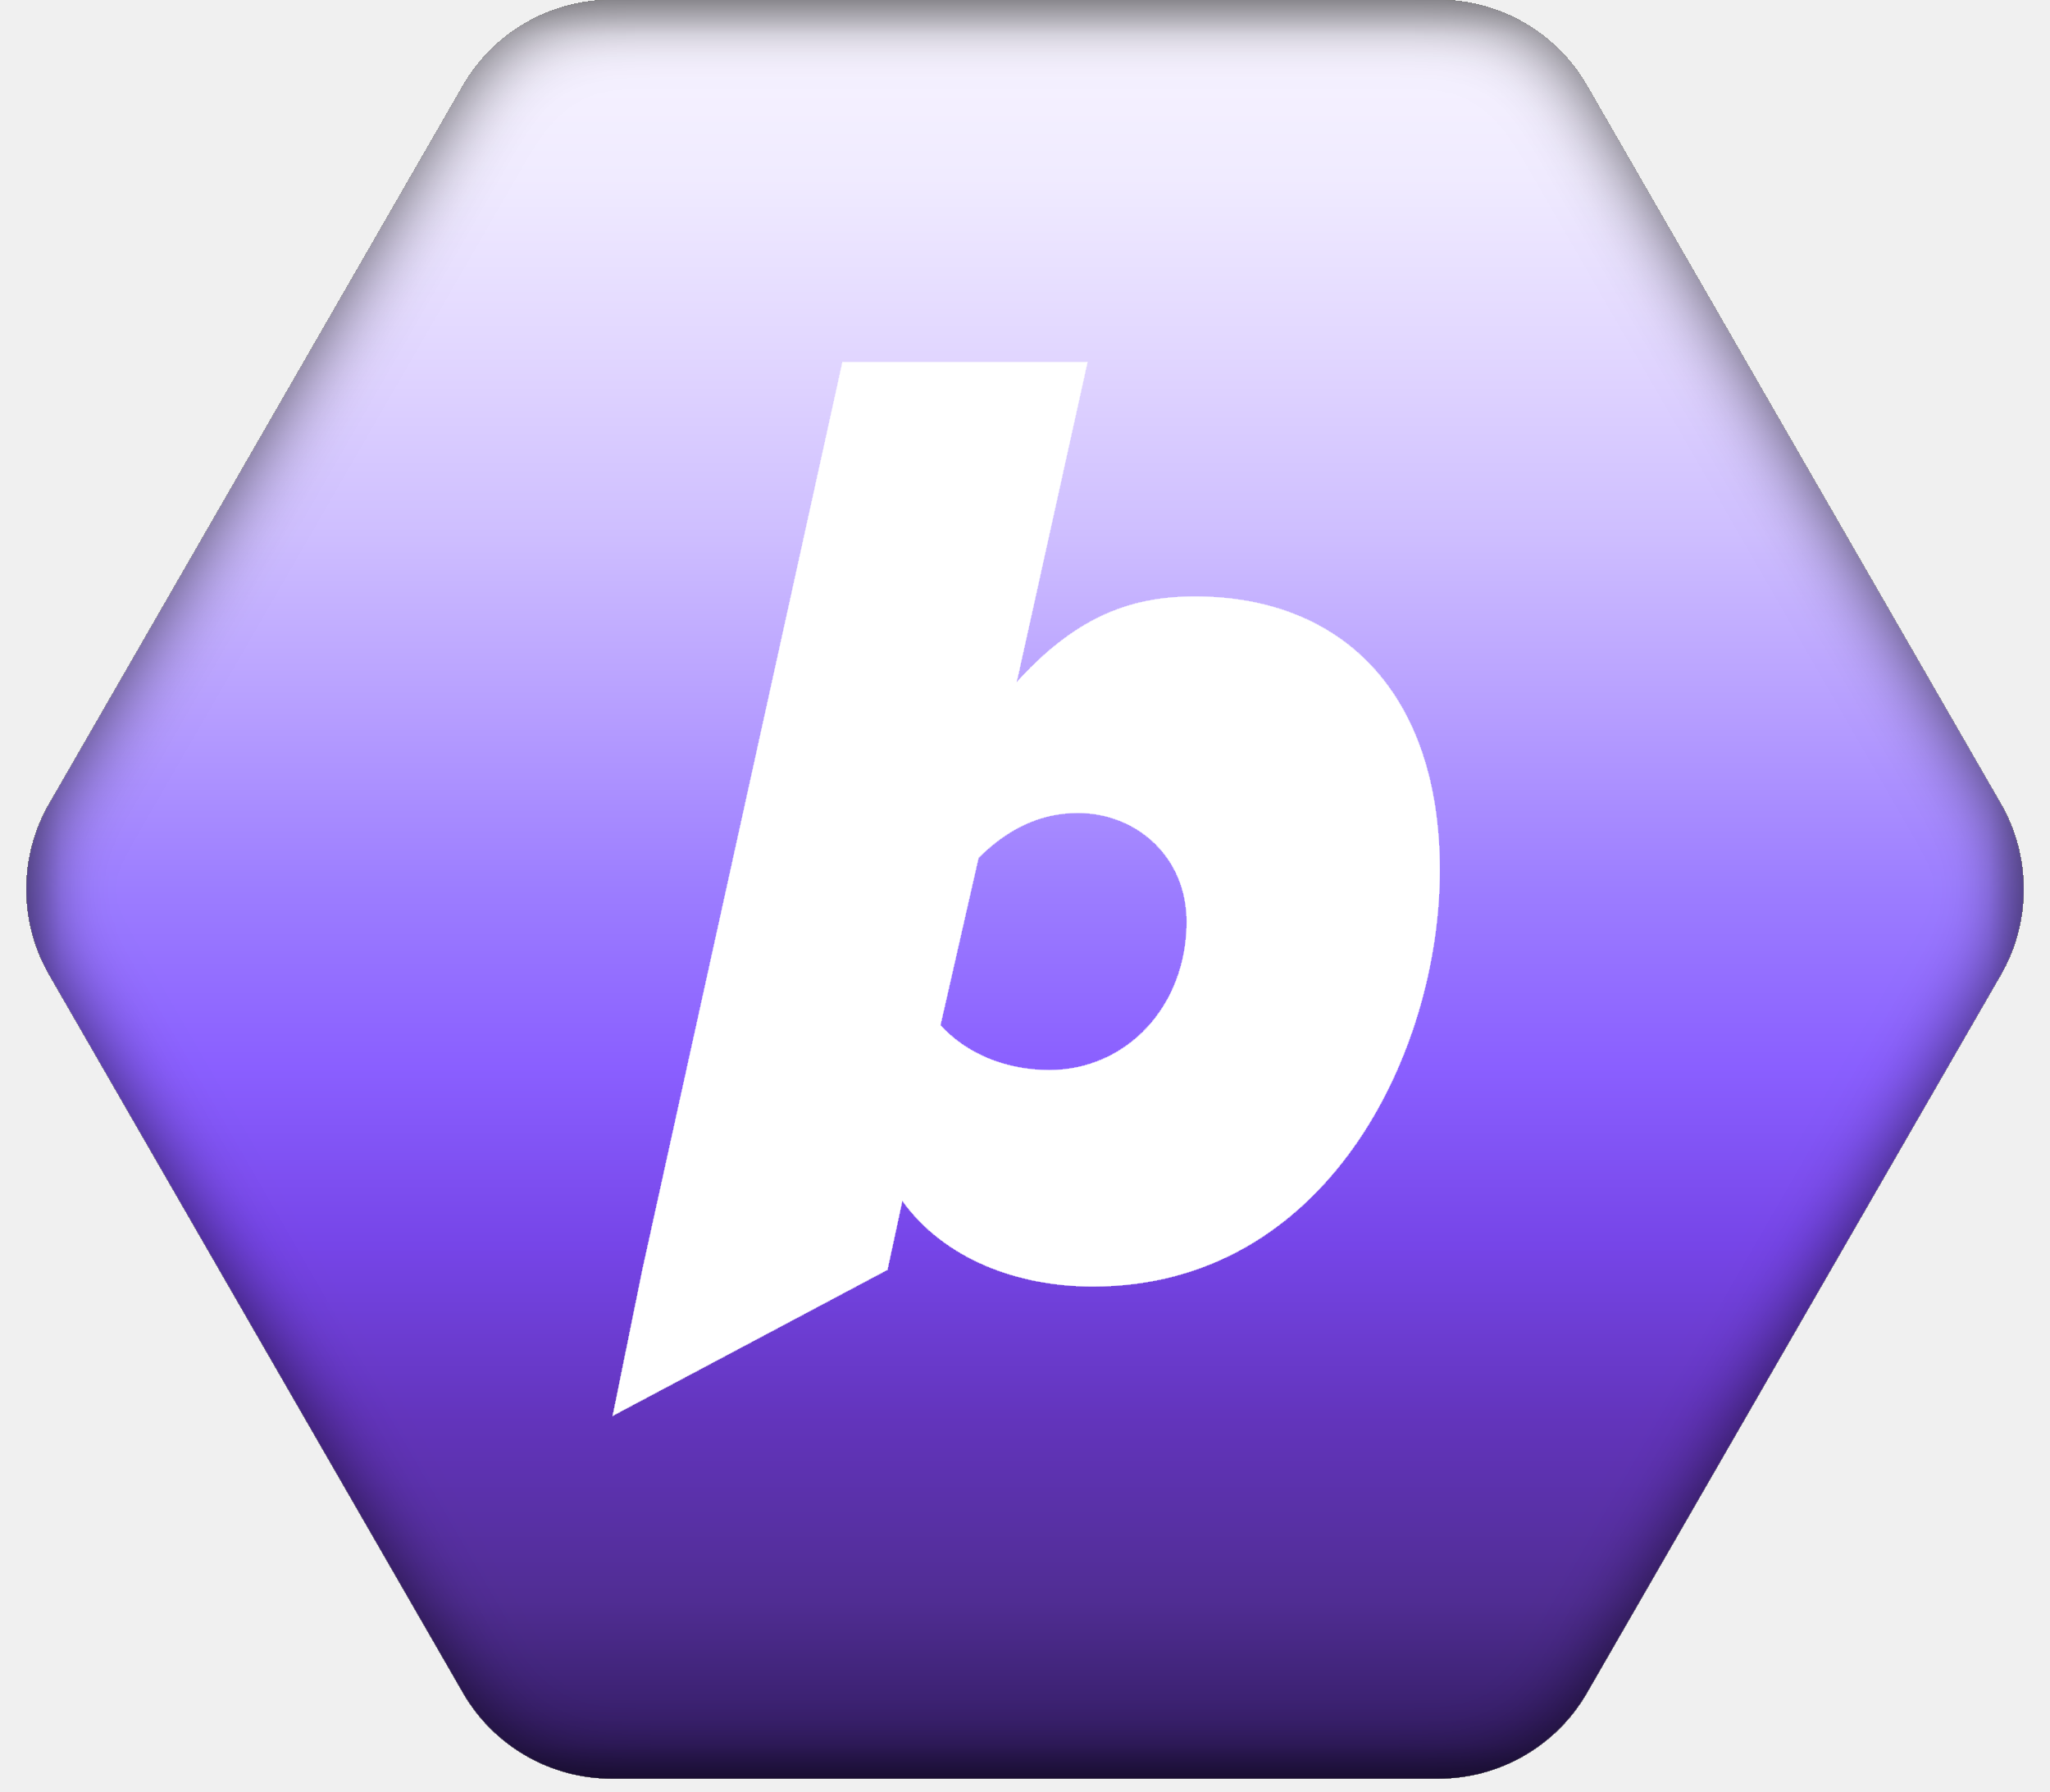
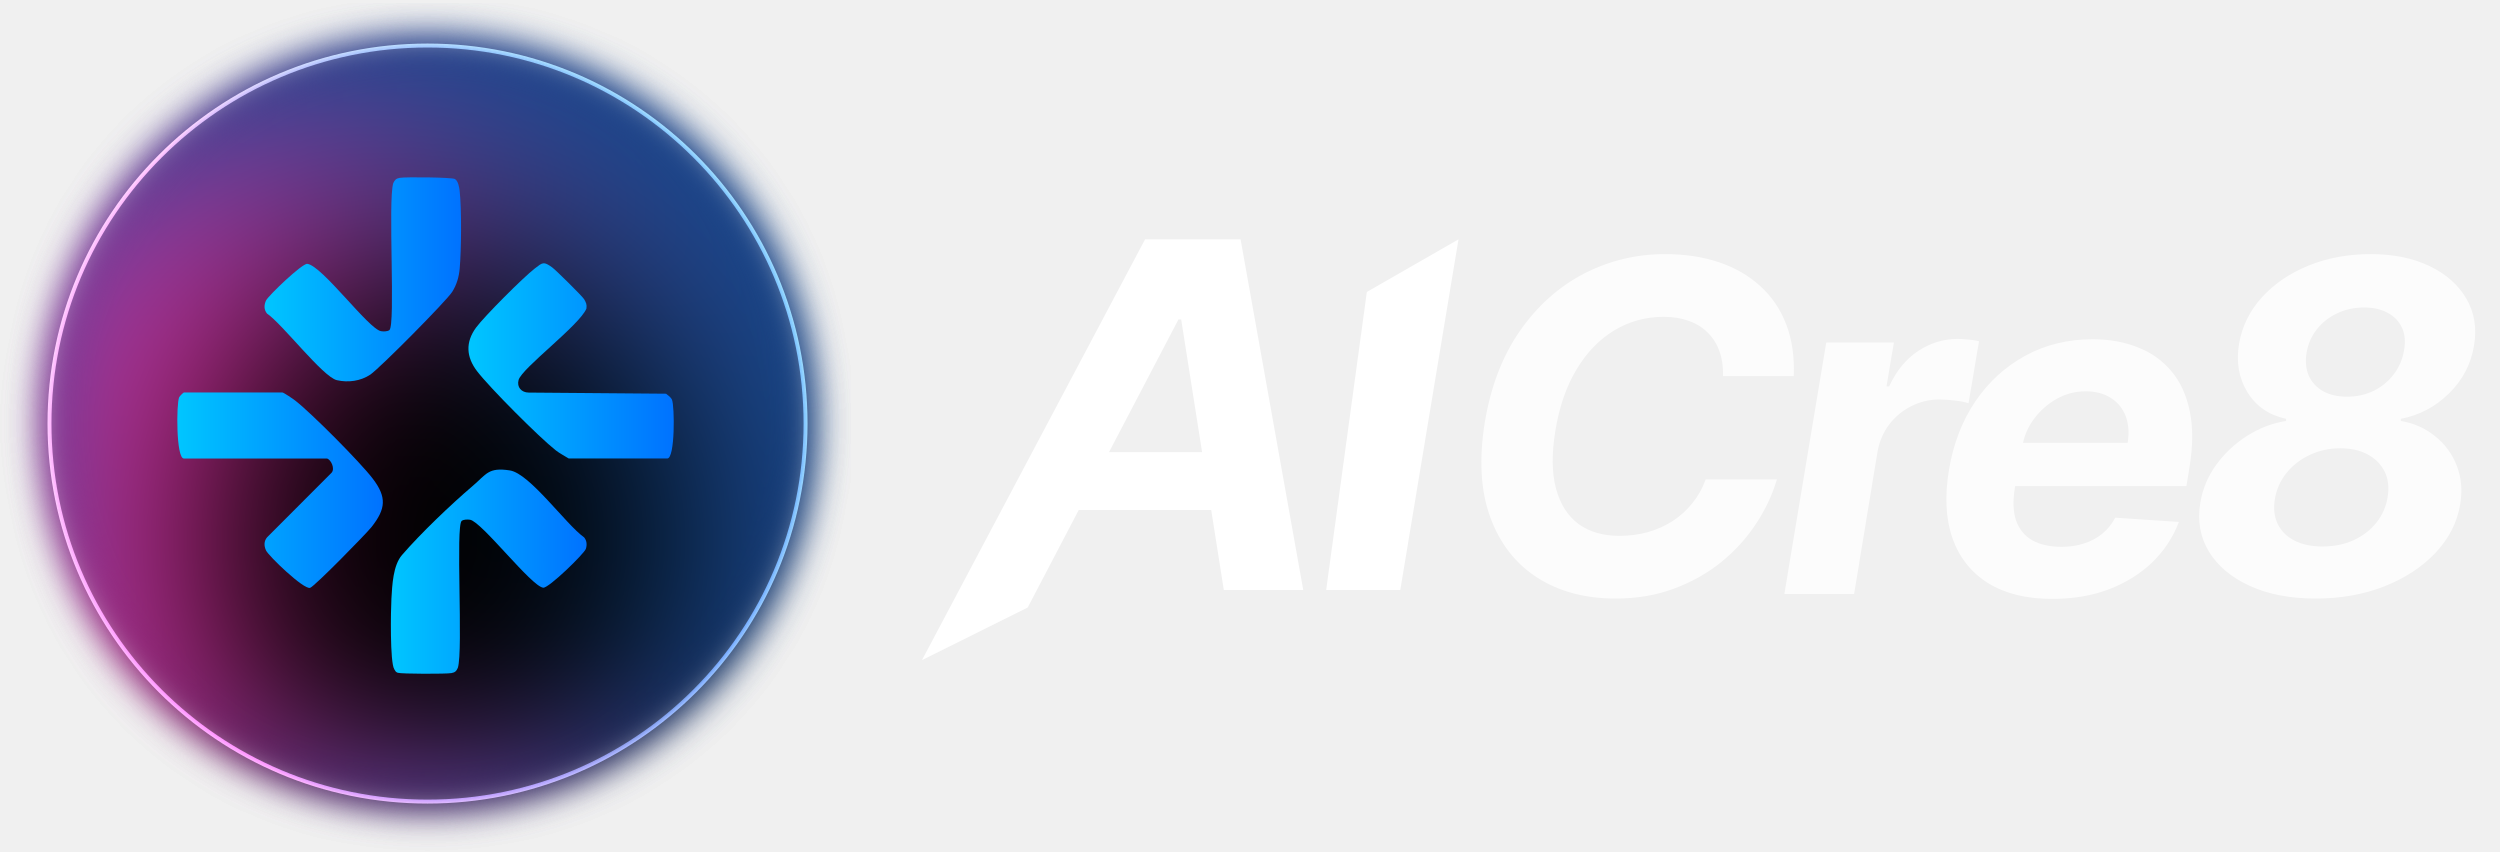
- <svg xmlns="http://www.w3.org/2000/svg" width="95" height="83" fill="none">
-   <g filter="url(#a)">
-     <path fill="url(#b)" d="M66.657 0H28.343a7.948 7.948 0 0 0-6.887 3.979L2.288 37.235a7.948 7.948 0 0 0 0 7.938L21.456 78.43a7.948 7.948 0 0 0 6.887 3.979h38.314a7.948 7.948 0 0 0 6.886-3.98l19.17-33.256a7.948 7.948 0 0 0 0-7.938L73.542 3.98A7.948 7.948 0 0 0 66.657 0Z" />
+ <svg xmlns="http://www.w3.org/2000/svg" width="141" height="48" viewBox="0 0 141 48" fill="none">
+   <g clip-path="url(#clip0_462_2995)">
+     <g filter="url(#filter0_iif_462_2995)">
+       <circle cx="24.112" cy="23.889" r="21.433" fill="black" />
+     </g>
+     <g filter="url(#filter1_iif_462_2995)">
+       <circle cx="24.112" cy="23.889" r="21.433" fill="black" />
+     </g>
+     <g style="mix-blend-mode:overlay">
+       <circle cx="24.112" cy="23.889" r="21.321" stroke="white" stroke-width="0.223" />
+     </g>
+     <path d="M25.924 10.761C25.9 10.556 25.841 10.206 25.658 10.097C25.493 9.998 22.863 9.974 22.547 10.03C22.337 10.07 22.267 10.142 22.18 10.329C21.872 11.314 22.318 18.367 21.959 18.62C21.842 18.7 21.635 18.703 21.492 18.679C20.79 18.564 18.175 14.985 17.331 14.88C17.044 14.846 15.128 16.682 15.003 16.949C14.886 17.203 14.881 17.467 15.061 17.686C15.925 18.271 18.21 21.26 18.999 21.442C19.642 21.589 20.338 21.493 20.883 21.13C21.417 20.769 25.166 16.989 25.504 16.461C25.754 16.066 25.884 15.625 25.926 15.158C26.019 14.098 26.041 11.797 25.924 10.761Z" fill="url(#paint0_linear_462_2995)" />
+     <path d="M32.944 30.307C31.916 29.576 29.886 26.711 28.759 26.532C27.534 26.34 27.436 26.748 26.665 27.402C25.422 28.462 23.732 30.077 22.671 31.305C22.169 31.887 22.121 32.99 22.076 33.767C22.039 34.431 21.991 37.341 22.235 37.741C22.294 37.835 22.307 37.901 22.432 37.944C22.634 38.014 25.164 38.016 25.459 37.963C25.666 37.926 25.738 37.853 25.823 37.664C26.131 36.679 25.687 29.626 26.043 29.375C26.16 29.293 26.367 29.293 26.511 29.314C27.17 29.421 29.979 33.086 30.64 33.147C30.948 33.177 32.968 31.215 33.045 30.95C33.114 30.723 33.098 30.494 32.944 30.307Z" fill="url(#paint1_linear_462_2995)" />
+     <path d="M21.021 26.992C20.317 26.068 17.58 23.316 16.658 22.598C16.541 22.504 15.996 22.136 15.927 22.136H10.369C10.345 22.136 10.135 22.339 10.106 22.403C9.941 22.755 9.928 25.86 10.369 25.86H18.441C18.67 25.924 18.901 26.423 18.707 26.655L15.061 30.307C14.88 30.526 14.886 30.79 15.003 31.044C15.146 31.354 17.118 33.254 17.487 33.156C17.724 33.094 20.657 30.104 20.96 29.717C21.763 28.695 21.821 28.043 21.021 26.992Z" fill="url(#paint2_linear_462_2995)" />
+     <path d="M37.897 22.536C37.841 22.41 37.676 22.293 37.565 22.205L29.819 22.141C29.413 22.141 29.136 21.834 29.248 21.431C29.436 20.761 32.686 18.345 33.074 17.405C33.109 17.17 33.053 17.064 32.944 16.874C32.851 16.716 31.35 15.23 31.148 15.085C30.654 14.728 30.611 14.797 30.154 15.149C29.519 15.638 27.311 17.846 26.848 18.478C26.243 19.306 26.293 20.136 26.91 20.94C27.624 21.871 30.417 24.672 31.344 25.398C31.578 25.579 31.828 25.704 32.075 25.859H37.636C38.078 25.859 38.054 22.894 37.897 22.536Z" fill="url(#paint3_linear_462_2995)" />
  </g>
-   <g filter="url(#c)">
-     <path fill="#fff" fill-rule="evenodd" d="M50.642 59.608c-3.468 0-6.873-1.261-8.827-3.973l-.69 3.198-12.729 6.762 1.374-6.762 9.27-42.04h11.35l-3.279 14.818c2.649-2.9 5.108-3.973 8.26-3.973 6.81 0 11.35 4.477 11.35 12.675 0 8.45-5.233 19.295-16.079 19.295Zm4.351-16.9c0 3.91-2.774 6.874-6.368 6.874-2.018 0-3.847-.757-5.045-2.08l1.766-7.757c1.324-1.324 2.837-2.08 4.603-2.08 2.711 0 5.044 2.017 5.044 5.044Z" clip-rule="evenodd" />
+   <path d="M57.963 34.263L52 37.23L64.581 13.5H69.969L73.503 33.275H69.023L66.619 18.019H66.464L57.963 34.263ZM59.975 25.502H70.558L69.998 28.765H59.416L59.975 25.502Z" fill="white" />
+   <path d="M82.259 13.5L78.976 33.275H74.796L77.09 16.466L82.259 13.5Z" fill="white" />
+   <g opacity="0.8">
+     <path d="M101.168 21.211H97.179C97.191 20.682 97.124 20.214 96.976 19.808C96.828 19.395 96.606 19.044 96.311 18.755C96.022 18.466 95.668 18.247 95.249 18.099C94.831 17.945 94.36 17.869 93.837 17.869C92.827 17.869 91.901 18.121 91.058 18.626C90.214 19.13 89.503 19.863 88.925 20.823C88.346 21.777 87.946 22.931 87.724 24.285C87.509 25.59 87.521 26.683 87.761 27.563C88.001 28.443 88.426 29.108 89.035 29.558C89.651 30.001 90.417 30.222 91.335 30.222C91.901 30.222 92.439 30.151 92.95 30.01C93.461 29.862 93.926 29.653 94.344 29.382C94.769 29.105 95.138 28.77 95.452 28.376C95.772 27.982 96.022 27.535 96.2 27.037H100.217C99.964 27.905 99.57 28.742 99.035 29.548C98.505 30.355 97.85 31.075 97.068 31.709C96.287 32.337 95.397 32.835 94.4 33.205C93.403 33.574 92.31 33.758 91.122 33.758C89.405 33.758 87.931 33.365 86.7 32.577C85.475 31.789 84.591 30.653 84.05 29.17C83.508 27.686 83.406 25.898 83.745 23.805C84.084 21.78 84.745 20.063 85.73 18.653C86.721 17.238 87.924 16.164 89.34 15.431C90.762 14.699 92.282 14.332 93.901 14.332C95.028 14.332 96.046 14.486 96.957 14.794C97.868 15.102 98.644 15.551 99.284 16.142C99.93 16.727 100.417 17.444 100.743 18.293C101.069 19.143 101.211 20.115 101.168 21.211ZM100.639 33.5L103.002 19.318H106.815L106.4 21.793H106.548C106.954 20.912 107.499 20.248 108.182 19.798C108.871 19.343 109.613 19.115 110.407 19.115C110.604 19.115 110.81 19.127 111.026 19.152C111.247 19.171 111.444 19.201 111.617 19.244L111.026 22.744C110.853 22.682 110.607 22.633 110.287 22.596C109.973 22.553 109.675 22.531 109.391 22.531C108.819 22.531 108.287 22.657 107.794 22.91C107.302 23.156 106.886 23.501 106.548 23.944C106.215 24.387 105.997 24.898 105.892 25.477L104.572 33.5H100.639ZM115.743 33.777C114.291 33.777 113.087 33.481 112.133 32.891C111.179 32.294 110.508 31.45 110.12 30.361C109.739 29.265 109.674 27.97 109.926 26.474C110.173 25.015 110.668 23.735 111.413 22.633C112.164 21.531 113.106 20.672 114.238 20.057C115.371 19.441 116.633 19.134 118.024 19.134C118.959 19.134 119.806 19.284 120.563 19.586C121.326 19.881 121.96 20.331 122.465 20.934C122.97 21.531 123.314 22.279 123.499 23.178C123.69 24.076 123.687 25.129 123.49 26.335L123.314 27.416H111.348L111.727 24.978H120C120.092 24.412 120.055 23.91 119.889 23.473C119.723 23.036 119.446 22.694 119.058 22.448C118.67 22.196 118.193 22.07 117.627 22.07C117.048 22.07 116.506 22.211 116.002 22.494C115.497 22.777 115.072 23.15 114.728 23.611C114.389 24.067 114.171 24.562 114.072 25.098L113.638 27.517C113.515 28.262 113.54 28.88 113.712 29.373C113.89 29.865 114.198 30.235 114.635 30.481C115.072 30.721 115.626 30.841 116.297 30.841C116.734 30.841 117.144 30.779 117.525 30.656C117.913 30.533 118.258 30.352 118.559 30.111C118.861 29.865 119.107 29.561 119.298 29.197L122.89 29.438C122.557 30.312 122.052 31.075 121.375 31.727C120.698 32.374 119.883 32.878 118.929 33.242C117.981 33.599 116.919 33.777 115.743 33.777ZM130.599 33.758C129.171 33.758 127.936 33.522 126.896 33.048C125.856 32.574 125.087 31.93 124.588 31.118C124.089 30.299 123.926 29.376 124.099 28.348C124.228 27.572 124.526 26.861 124.994 26.215C125.468 25.563 126.05 25.018 126.739 24.581C127.429 24.144 128.161 23.864 128.937 23.741V23.621C127.976 23.418 127.25 22.919 126.758 22.125C126.265 21.325 126.108 20.405 126.287 19.364C126.459 18.386 126.89 17.518 127.579 16.761C128.269 16.004 129.143 15.41 130.202 14.979C131.266 14.548 132.433 14.332 133.701 14.332C134.981 14.332 136.089 14.557 137.025 15.006C137.96 15.456 138.653 16.068 139.102 16.844C139.558 17.619 139.702 18.5 139.536 19.484C139.364 20.537 138.89 21.442 138.114 22.199C137.345 22.95 136.443 23.424 135.409 23.621V23.741C136.154 23.87 136.8 24.159 137.348 24.609C137.902 25.052 138.308 25.609 138.567 26.28C138.825 26.945 138.887 27.674 138.751 28.468C138.579 29.477 138.114 30.382 137.357 31.183C136.6 31.983 135.637 32.614 134.467 33.075C133.304 33.531 132.014 33.758 130.599 33.758ZM130.986 30.822C131.633 30.822 132.214 30.706 132.731 30.472C133.255 30.232 133.685 29.902 134.024 29.484C134.363 29.059 134.575 28.579 134.661 28.043C134.753 27.495 134.698 27.015 134.495 26.603C134.292 26.191 133.975 25.867 133.544 25.634C133.113 25.4 132.596 25.283 131.993 25.283C131.371 25.283 130.796 25.409 130.266 25.661C129.743 25.907 129.306 26.246 128.955 26.677C128.61 27.108 128.392 27.603 128.3 28.163C128.213 28.687 128.269 29.151 128.466 29.558C128.663 29.958 128.977 30.268 129.408 30.49C129.845 30.712 130.371 30.822 130.986 30.822ZM132.371 22.374C132.919 22.374 133.421 22.264 133.876 22.042C134.332 21.814 134.707 21.506 135.003 21.119C135.304 20.725 135.498 20.278 135.584 19.78C135.677 19.281 135.64 18.85 135.474 18.487C135.307 18.124 135.04 17.844 134.67 17.647C134.307 17.444 133.861 17.342 133.332 17.342C132.778 17.342 132.27 17.453 131.808 17.675C131.353 17.89 130.974 18.189 130.672 18.57C130.371 18.952 130.177 19.392 130.091 19.891C130.011 20.389 130.054 20.826 130.22 21.202C130.392 21.571 130.663 21.86 131.033 22.07C131.408 22.273 131.854 22.374 132.371 22.374Z" fill="white" />
  </g>
  <defs>
-     <filter id="a" width="92.549" height="82.409" x="1.226" y="0" color-interpolation-filters="sRGB" filterUnits="userSpaceOnUse">
+     <filter id="filter0_iif_462_2995" x="-4.019" y="0.223" width="56.261" height="51.795" filterUnits="userSpaceOnUse" color-interpolation-filters="sRGB">
      <feFlood flood-opacity="0" result="BackgroundImageFix" />
-       <feBlend in="SourceGraphic" in2="BackgroundImageFix" result="shape" />
-       <feColorMatrix in="SourceAlpha" result="hardAlpha" values="0 0 0 0 0 0 0 0 0 0 0 0 0 0 0 0 0 0 127 0" />
-       <feOffset />
-       <feGaussianBlur stdDeviation="1.717" />
-       <feComposite in2="hardAlpha" k2="-1" k3="1" operator="arithmetic" />
-       <feColorMatrix values="0 0 0 0 0 0 0 0 0 0 0 0 0 0 0 0 0 0 0.65 0" />
-       <feBlend in2="shape" result="effect1_innerShadow_615_13380" />
+       <feBlend mode="normal" in="SourceGraphic" in2="BackgroundImageFix" result="shape" />
+       <feColorMatrix in="SourceAlpha" type="matrix" values="0 0 0 0 0 0 0 0 0 0 0 0 0 0 0 0 0 0 127 0" result="hardAlpha" />
+       <feOffset dx="6.698" dy="6.698" />
+       <feGaussianBlur stdDeviation="6.698" />
+       <feComposite in2="hardAlpha" operator="arithmetic" k2="-1" k3="1" />
+       <feColorMatrix type="matrix" values="0 0 0 0 1 0 0 0 0 0.2 0 0 0 0 0.693 0 0 0 1 0" />
+       <feBlend mode="normal" in2="shape" result="effect1_innerShadow_462_2995" />
+       <feColorMatrix in="SourceAlpha" type="matrix" values="0 0 0 0 0 0 0 0 0 0 0 0 0 0 0 0 0 0 127 0" result="hardAlpha" />
+       <feOffset dx="-6.698" dy="6.698" />
+       <feGaussianBlur stdDeviation="6.698" />
+       <feComposite in2="hardAlpha" operator="arithmetic" k2="-1" k3="1" />
+       <feColorMatrix type="matrix" values="0 0 0 0 0.07 0 0 0 0 0.282 0 0 0 0 0.545 0 0 0 1 0" />
+       <feBlend mode="normal" in2="effect1_innerShadow_462_2995" result="effect2_innerShadow_462_2995" />
+       <feGaussianBlur stdDeviation="1.116" result="effect3_foregroundBlur_462_2995" />
    </filter>
-     <filter id="c" width="38.326" height="48.802" x="28.396" y="16.793" color-interpolation-filters="sRGB" filterUnits="userSpaceOnUse">
+     <filter id="filter1_iif_462_2995" x="-4.019" y="0.223" width="56.261" height="51.795" filterUnits="userSpaceOnUse" color-interpolation-filters="sRGB">
      <feFlood flood-opacity="0" result="BackgroundImageFix" />
-       <feBlend in="SourceGraphic" in2="BackgroundImageFix" result="shape" />
-       <feColorMatrix in="SourceAlpha" result="hardAlpha" values="0 0 0 0 0 0 0 0 0 0 0 0 0 0 0 0 0 0 127 0" />
-       <feOffset />
-       <feGaussianBlur stdDeviation=".072" />
-       <feComposite in2="hardAlpha" k2="-1" k3="1" operator="arithmetic" />
-       <feColorMatrix values="0 0 0 0 1 0 0 0 0 1 0 0 0 0 1 0 0 0 0.95 0" />
-       <feBlend in2="shape" result="effect1_innerShadow_615_13380" />
+       <feBlend mode="normal" in="SourceGraphic" in2="BackgroundImageFix" result="shape" />
+       <feColorMatrix in="SourceAlpha" type="matrix" values="0 0 0 0 0 0 0 0 0 0 0 0 0 0 0 0 0 0 127 0" result="hardAlpha" />
+       <feOffset dx="6.698" dy="6.698" />
+       <feGaussianBlur stdDeviation="6.698" />
+       <feComposite in2="hardAlpha" operator="arithmetic" k2="-1" k3="1" />
+       <feColorMatrix type="matrix" values="0 0 0 0 1 0 0 0 0 0.2 0 0 0 0 0.693 0 0 0 1 0" />
+       <feBlend mode="normal" in2="shape" result="effect1_innerShadow_462_2995" />
+       <feColorMatrix in="SourceAlpha" type="matrix" values="0 0 0 0 0 0 0 0 0 0 0 0 0 0 0 0 0 0 127 0" result="hardAlpha" />
+       <feOffset dx="-6.698" dy="6.698" />
+       <feGaussianBlur stdDeviation="6.698" />
+       <feComposite in2="hardAlpha" operator="arithmetic" k2="-1" k3="1" />
+       <feColorMatrix type="matrix" values="0 0 0 0 0.07 0 0 0 0 0.282 0 0 0 0 0.545 0 0 0 1 0" />
+       <feBlend mode="normal" in2="effect1_innerShadow_462_2995" result="effect2_innerShadow_462_2995" />
+       <feGaussianBlur stdDeviation="1.116" result="effect3_foregroundBlur_462_2995" />
    </filter>
-     <linearGradient id="b" x1="47.5" x2="47.5" y1="0" y2="82.409" gradientUnits="userSpaceOnUse">
-       <stop offset="0%" stop-color="#F8F5FF" />
-       <stop offset="10%" stop-color="#F0EBFF" />
-       <stop offset="20%" stop-color="#E1D6FF" />
-       <stop offset="30%" stop-color="#CEBEFF" />
-       <stop offset="40%" stop-color="#B69EFF" />
-       <stop offset="50%" stop-color="#9C7DFF" />
-       <stop offset="60%" stop-color="#8A5FFF" />
-       <stop offset="70%" stop-color="#7645E8" />
-       <stop offset="80%" stop-color="#6234BB" />
-       <stop offset="90%" stop-color="#502D93" />
-       <stop offset="100%" stop-color="#2D1959" />
+     <linearGradient id="paint0_linear_462_2995" x1="14.92" y1="15.754" x2="26.004" y2="15.754" gradientUnits="userSpaceOnUse">
+       <stop stop-color="#00C6FF" />
+       <stop offset="1" stop-color="#0072FF" />
    </linearGradient>
+     <linearGradient id="paint1_linear_462_2995" x1="22.046" y1="32.242" x2="33.084" y2="32.242" gradientUnits="userSpaceOnUse">
+       <stop stop-color="#00C6FF" />
+       <stop offset="1" stop-color="#0072FF" />
+     </linearGradient>
+     <linearGradient id="paint2_linear_462_2995" x1="10" y1="27.648" x2="21.592" y2="27.648" gradientUnits="userSpaceOnUse">
+       <stop stop-color="#00C6FF" />
+       <stop offset="1" stop-color="#0072FF" />
+     </linearGradient>
+     <linearGradient id="paint3_linear_462_2995" x1="26.42" y1="20.354" x2="38" y2="20.354" gradientUnits="userSpaceOnUse">
+       <stop stop-color="#00C6FF" />
+       <stop offset="1" stop-color="#0072FF" />
+     </linearGradient>
+     <clipPath id="clip0_462_2995">
+       <rect width="48" height="48" fill="white" />
+     </clipPath>
  </defs>
</svg>
